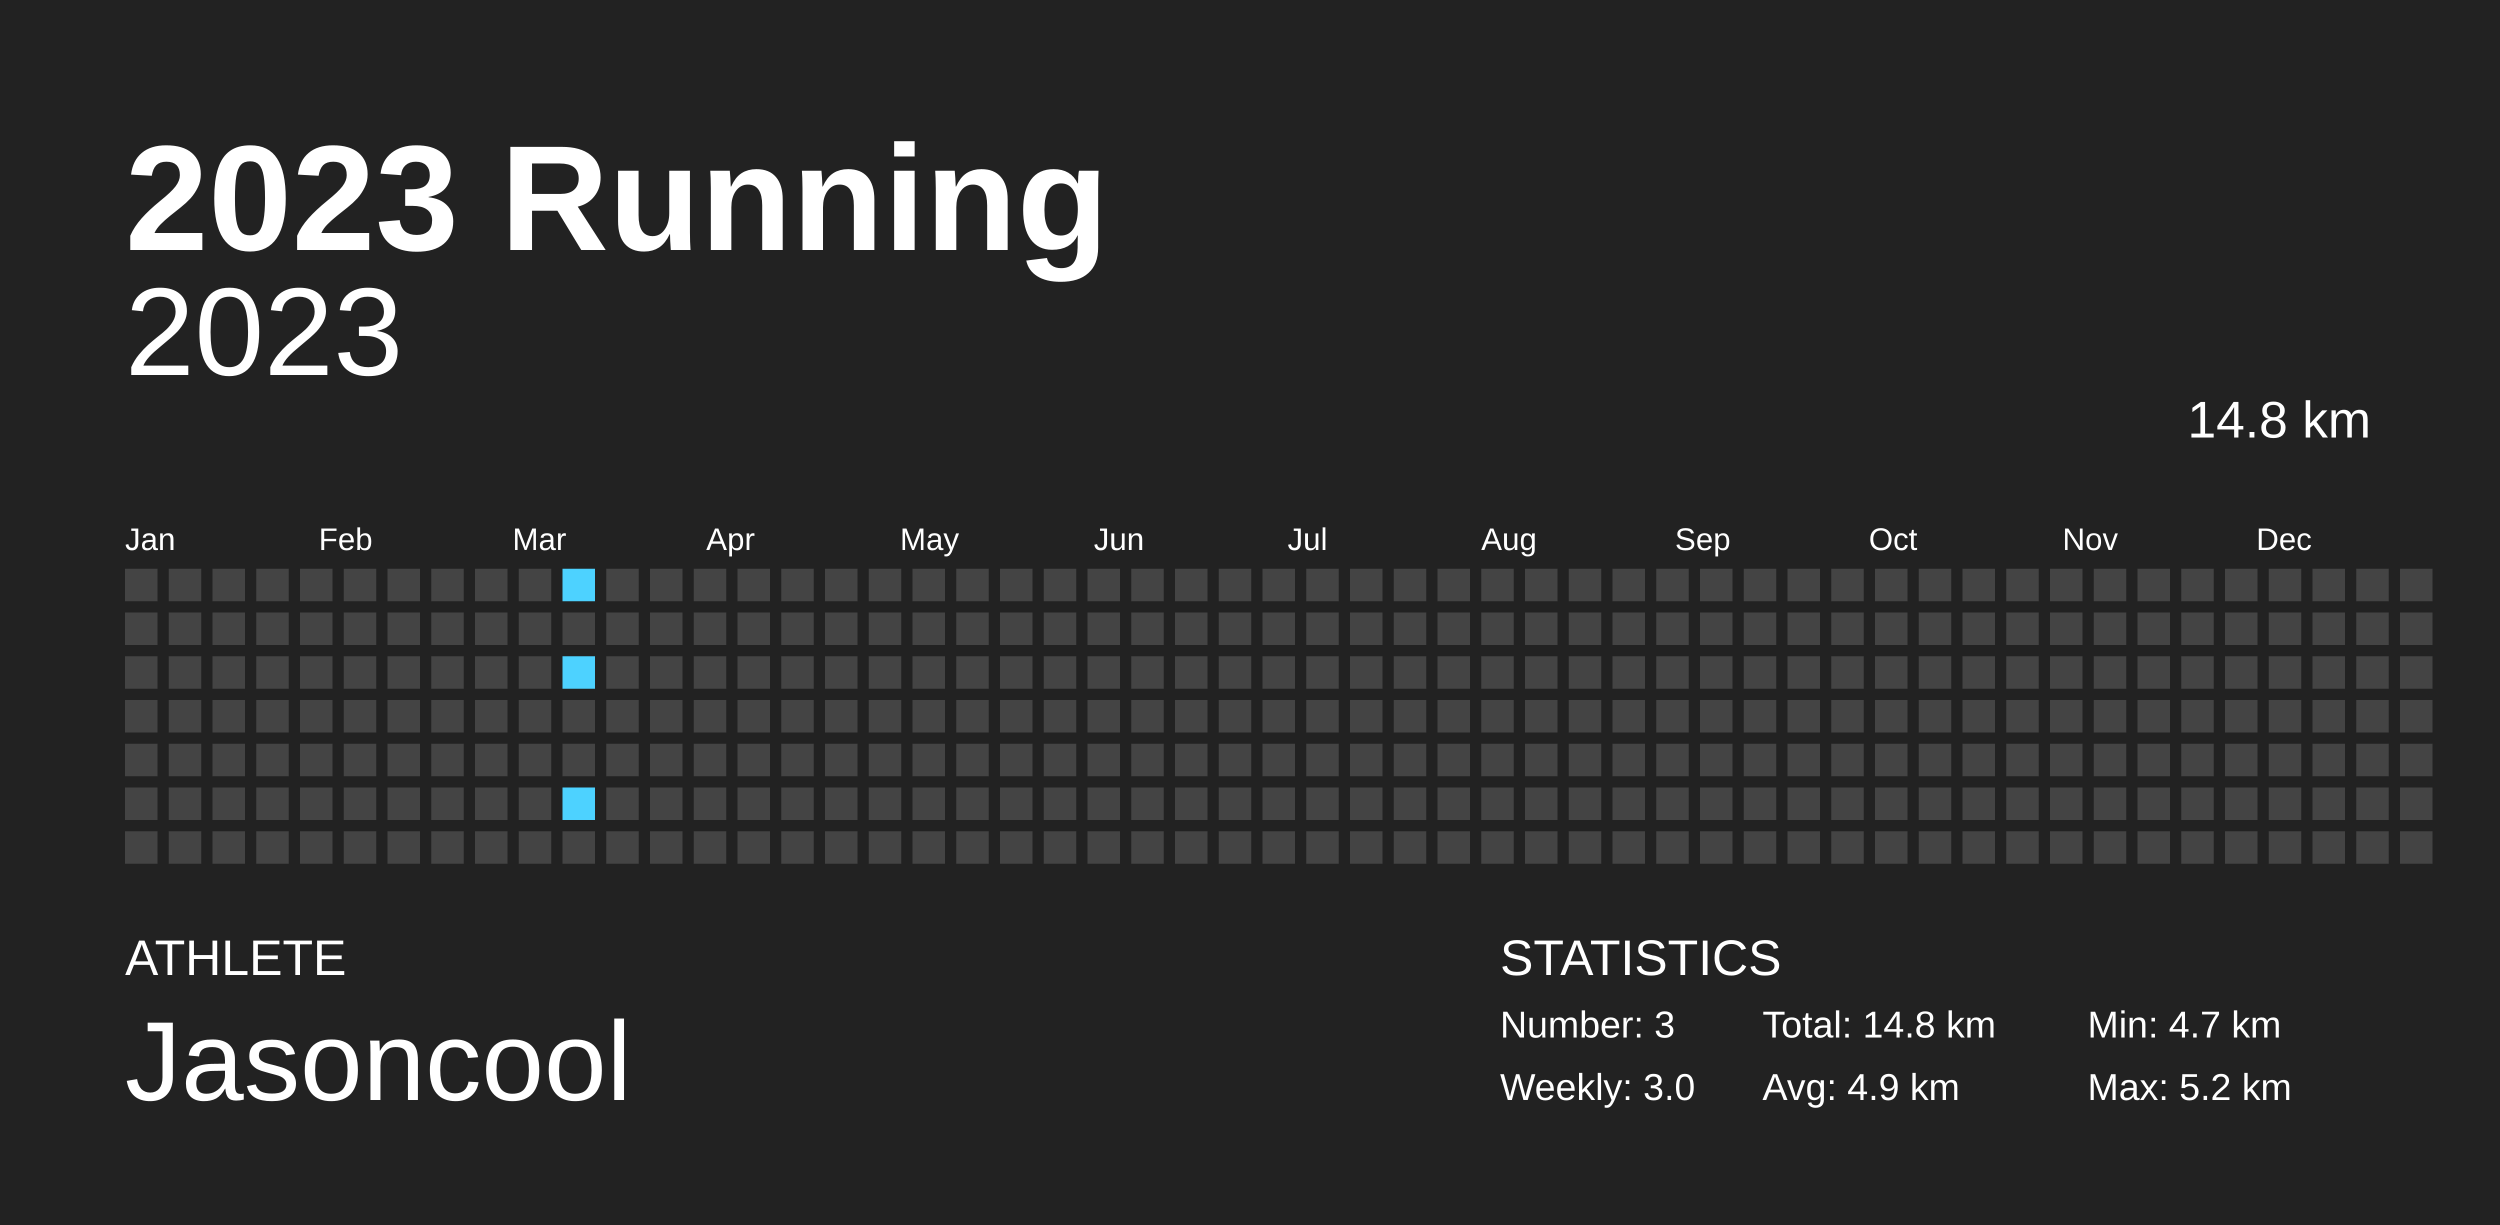
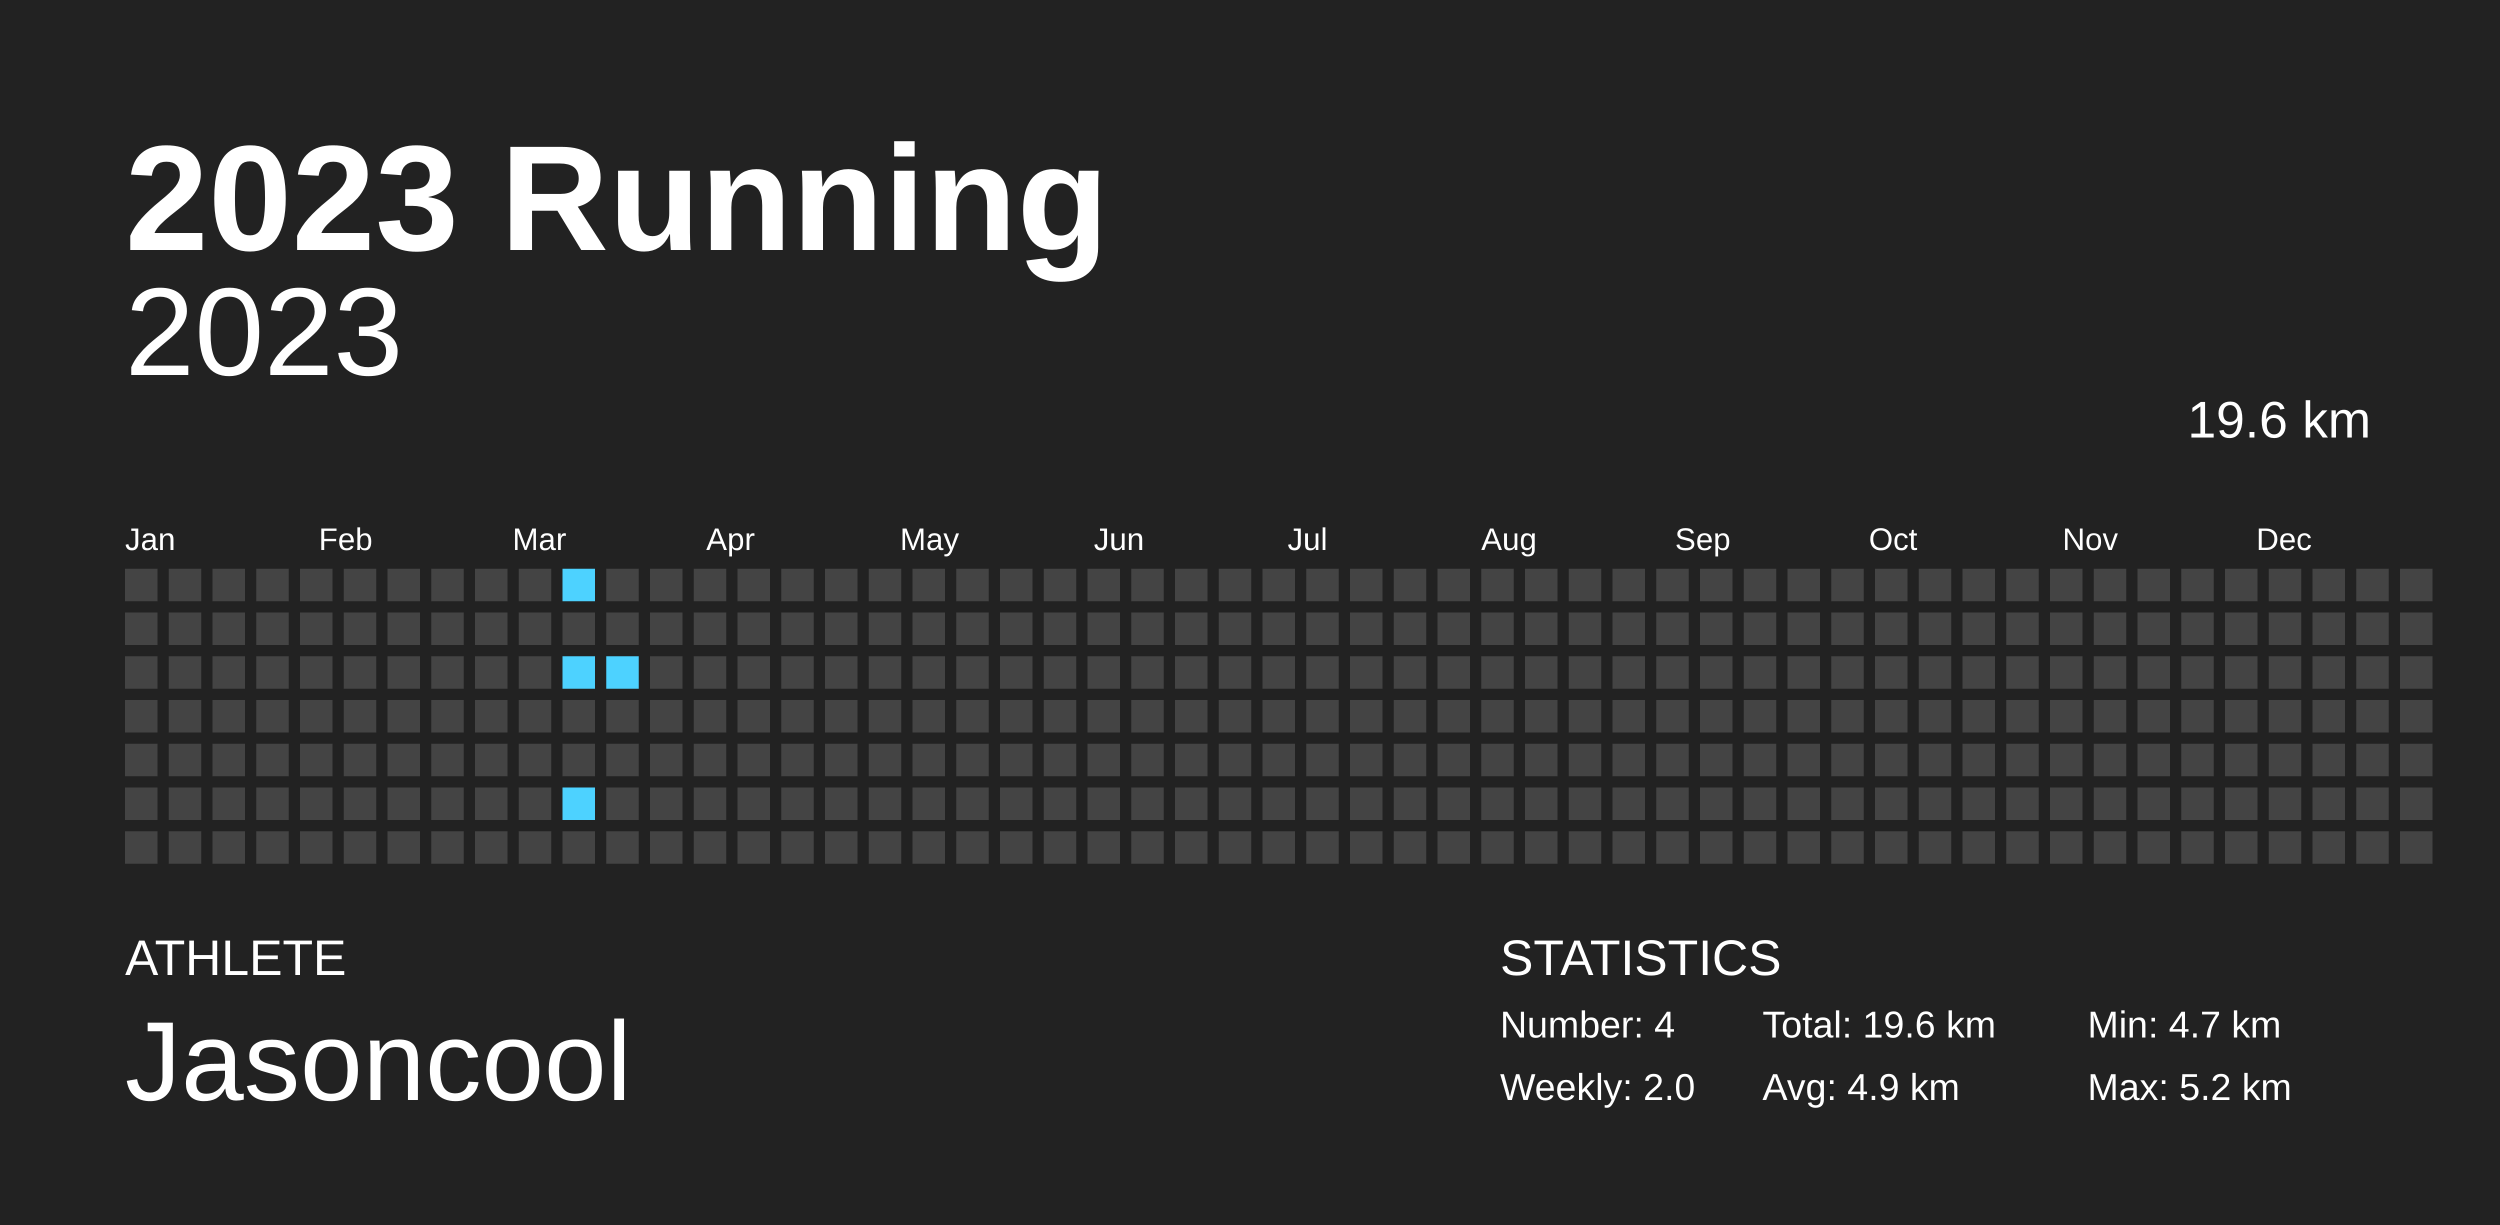
<svg xmlns="http://www.w3.org/2000/svg" baseProfile="full" height="98mm" version="1.1" viewBox="0,0,200,98" width="200mm">
  <defs />
  <rect fill="#222222" height="98" width="200" x="0" y="0" />
  <text fill="#FFFFFF" style="font-size:12px; font-family:Arial; font-weight:bold;" x="10" y="20">2023 Running</text>
  <text fill="#FFFFFF" style="font-size:4px; font-family:Arial" x="10" y="78">ATHLETE</text>
  <text fill="#FFFFFF" style="font-size:9px; font-family:Arial" x="10" y="88">Jasoncool</text>
  <text fill="#FFFFFF" style="font-size:4px; font-family:Arial" x="120" y="78">STATISTICS</text>
-   <text fill="#FFFFFF" style="font-size:3px; font-family:Arial" x="120" y="83">Number: 3</text>
-   <text fill="#FFFFFF" style="font-size:3px; font-family:Arial" x="120" y="88">Weekly: 3.0</text>
-   <text fill="#FFFFFF" style="font-size:3px; font-family:Arial" x="141" y="83">Total: 14.8 km</text>
+   <text fill="#FFFFFF" style="font-size:3px; font-family:Arial" x="120" y="83">Number: 4</text>
+   <text fill="#FFFFFF" style="font-size:3px; font-family:Arial" x="120" y="88">Weekly: 2.0</text>
+   <text fill="#FFFFFF" style="font-size:3px; font-family:Arial" x="141" y="83">Total: 19.6 km</text>
  <text fill="#FFFFFF" style="font-size:3px; font-family:Arial" x="141" y="88">Avg: 4.9 km</text>
  <text fill="#FFFFFF" style="font-size:3px; font-family:Arial" x="167" y="83">Min: 4.7 km</text>
  <text fill="#FFFFFF" style="font-size:3px; font-family:Arial" x="167" y="88">Max: 5.2 km</text>
  <text alignment-baseline="hanging" fill="#FFFFFF" style="font-size:10.0px; font-family:Arial;" x="10" y="30">2023</text>
-   <text alignment-baseline="hanging" fill="#FFFFFF" style="font-size:4.125px; font-family:Arial;" x="175" y="35">14.8 km</text>
+   <text alignment-baseline="hanging" fill="#FFFFFF" style="font-size:4.125px; font-family:Arial;" x="175" y="35">19.6 km</text>
  <text fill="#FFFFFF" style="font-size:2.5px; font-family:Arial" x="10.0" y="44">Jan</text>
  <text fill="#FFFFFF" style="font-size:2.5px; font-family:Arial" x="25.5" y="44">Feb</text>
  <text fill="#FFFFFF" style="font-size:2.5px; font-family:Arial" x="41.0" y="44">Mar</text>
  <text fill="#FFFFFF" style="font-size:2.5px; font-family:Arial" x="56.5" y="44">Apr</text>
  <text fill="#FFFFFF" style="font-size:2.5px; font-family:Arial" x="72.0" y="44">May</text>
  <text fill="#FFFFFF" style="font-size:2.5px; font-family:Arial" x="87.5" y="44">Jun</text>
  <text fill="#FFFFFF" style="font-size:2.5px; font-family:Arial" x="103.0" y="44">Jul</text>
  <text fill="#FFFFFF" style="font-size:2.5px; font-family:Arial" x="118.5" y="44">Aug</text>
  <text fill="#FFFFFF" style="font-size:2.5px; font-family:Arial" x="134.0" y="44">Sep</text>
  <text fill="#FFFFFF" style="font-size:2.5px; font-family:Arial" x="149.5" y="44">Oct</text>
  <text fill="#FFFFFF" style="font-size:2.5px; font-family:Arial" x="165.0" y="44">Nov</text>
  <text fill="#FFFFFF" style="font-size:2.5px; font-family:Arial" x="180.5" y="44">Dec</text>
  <rect fill="#444444" height="2.6" width="2.6" x="10.0" y="45.5" />
  <rect fill="#444444" height="2.6" width="2.6" x="10.0" y="49.0" />
  <rect fill="#444444" height="2.6" width="2.6" x="10.0" y="52.5" />
  <rect fill="#444444" height="2.6" width="2.6" x="10.0" y="56.0" />
  <rect fill="#444444" height="2.6" width="2.6" x="10.0" y="59.5" />
  <rect fill="#444444" height="2.6" width="2.6" x="10.0" y="63.0" />
  <rect fill="#444444" height="2.6" width="2.6" x="10.0" y="66.5" />
  <rect fill="#444444" height="2.6" width="2.6" x="13.5" y="45.5" />
  <rect fill="#444444" height="2.6" width="2.6" x="13.5" y="49.0" />
  <rect fill="#444444" height="2.6" width="2.6" x="13.5" y="52.5" />
  <rect fill="#444444" height="2.6" width="2.6" x="13.5" y="56.0" />
  <rect fill="#444444" height="2.6" width="2.6" x="13.5" y="59.5" />
  <rect fill="#444444" height="2.6" width="2.6" x="13.5" y="63.0" />
  <rect fill="#444444" height="2.6" width="2.6" x="13.5" y="66.5" />
  <rect fill="#444444" height="2.6" width="2.6" x="17.0" y="45.5" />
  <rect fill="#444444" height="2.6" width="2.6" x="17.0" y="49.0" />
  <rect fill="#444444" height="2.6" width="2.6" x="17.0" y="52.5" />
  <rect fill="#444444" height="2.6" width="2.6" x="17.0" y="56.0" />
  <rect fill="#444444" height="2.6" width="2.6" x="17.0" y="59.5" />
  <rect fill="#444444" height="2.6" width="2.6" x="17.0" y="63.0" />
  <rect fill="#444444" height="2.6" width="2.6" x="17.0" y="66.5" />
  <rect fill="#444444" height="2.6" width="2.6" x="20.5" y="45.5" />
  <rect fill="#444444" height="2.6" width="2.6" x="20.5" y="49.0" />
  <rect fill="#444444" height="2.6" width="2.6" x="20.5" y="52.5" />
  <rect fill="#444444" height="2.6" width="2.6" x="20.5" y="56.0" />
  <rect fill="#444444" height="2.6" width="2.6" x="20.5" y="59.5" />
  <rect fill="#444444" height="2.6" width="2.6" x="20.5" y="63.0" />
  <rect fill="#444444" height="2.6" width="2.6" x="20.5" y="66.5" />
  <rect fill="#444444" height="2.6" width="2.6" x="24.0" y="45.5" />
  <rect fill="#444444" height="2.6" width="2.6" x="24.0" y="49.0" />
  <rect fill="#444444" height="2.6" width="2.6" x="24.0" y="52.5" />
  <rect fill="#444444" height="2.6" width="2.6" x="24.0" y="56.0" />
  <rect fill="#444444" height="2.6" width="2.6" x="24.0" y="59.5" />
  <rect fill="#444444" height="2.6" width="2.6" x="24.0" y="63.0" />
  <rect fill="#444444" height="2.6" width="2.6" x="24.0" y="66.5" />
  <rect fill="#444444" height="2.6" width="2.6" x="27.5" y="45.5" />
  <rect fill="#444444" height="2.6" width="2.6" x="27.5" y="49.0" />
  <rect fill="#444444" height="2.6" width="2.6" x="27.5" y="52.5" />
  <rect fill="#444444" height="2.6" width="2.6" x="27.5" y="56.0" />
  <rect fill="#444444" height="2.6" width="2.6" x="27.5" y="59.5" />
  <rect fill="#444444" height="2.6" width="2.6" x="27.5" y="63.0" />
  <rect fill="#444444" height="2.6" width="2.6" x="27.5" y="66.5" />
  <rect fill="#444444" height="2.6" width="2.6" x="31.0" y="45.5" />
  <rect fill="#444444" height="2.6" width="2.6" x="31.0" y="49.0" />
  <rect fill="#444444" height="2.6" width="2.6" x="31.0" y="52.5" />
  <rect fill="#444444" height="2.6" width="2.6" x="31.0" y="56.0" />
  <rect fill="#444444" height="2.6" width="2.6" x="31.0" y="59.5" />
  <rect fill="#444444" height="2.6" width="2.6" x="31.0" y="63.0" />
  <rect fill="#444444" height="2.6" width="2.6" x="31.0" y="66.5" />
  <rect fill="#444444" height="2.6" width="2.6" x="34.5" y="45.5" />
  <rect fill="#444444" height="2.6" width="2.6" x="34.5" y="49.0" />
  <rect fill="#444444" height="2.6" width="2.6" x="34.5" y="52.5" />
  <rect fill="#444444" height="2.6" width="2.6" x="34.5" y="56.0" />
  <rect fill="#444444" height="2.6" width="2.6" x="34.5" y="59.5" />
  <rect fill="#444444" height="2.6" width="2.6" x="34.5" y="63.0" />
  <rect fill="#444444" height="2.6" width="2.6" x="34.5" y="66.5" />
  <rect fill="#444444" height="2.6" width="2.6" x="38.0" y="45.5" />
  <rect fill="#444444" height="2.6" width="2.6" x="38.0" y="49.0" />
  <rect fill="#444444" height="2.6" width="2.6" x="38.0" y="52.5" />
  <rect fill="#444444" height="2.6" width="2.6" x="38.0" y="56.0" />
  <rect fill="#444444" height="2.6" width="2.6" x="38.0" y="59.5" />
  <rect fill="#444444" height="2.6" width="2.6" x="38.0" y="63.0" />
  <rect fill="#444444" height="2.6" width="2.6" x="38.0" y="66.5" />
  <rect fill="#444444" height="2.6" width="2.6" x="41.5" y="45.5" />
  <rect fill="#444444" height="2.6" width="2.6" x="41.5" y="49.0" />
  <rect fill="#444444" height="2.6" width="2.6" x="41.5" y="52.5" />
  <rect fill="#444444" height="2.6" width="2.6" x="41.5" y="56.0" />
  <rect fill="#444444" height="2.6" width="2.6" x="41.5" y="59.5" />
  <rect fill="#444444" height="2.6" width="2.6" x="41.5" y="63.0" />
  <rect fill="#444444" height="2.6" width="2.6" x="41.5" y="66.5" />
  <rect fill="#4dd2ff" height="2.6" width="2.6" x="45.0" y="45.5" />
  <rect fill="#444444" height="2.6" width="2.6" x="45.0" y="49.0" />
  <rect fill="#4dd2ff" height="2.6" width="2.6" x="45.0" y="52.5" />
  <rect fill="#444444" height="2.6" width="2.6" x="45.0" y="56.0" />
  <rect fill="#444444" height="2.6" width="2.6" x="45.0" y="59.5" />
  <rect fill="#4dd2ff" height="2.6" width="2.6" x="45.0" y="63.0" />
  <rect fill="#444444" height="2.6" width="2.6" x="45.0" y="66.5" />
  <rect fill="#444444" height="2.6" width="2.6" x="48.5" y="45.5" />
  <rect fill="#444444" height="2.6" width="2.6" x="48.5" y="49.0" />
-   <rect fill="#444444" height="2.6" width="2.6" x="48.5" y="52.5" />
+   <rect fill="#4dd2ff" height="2.6" width="2.6" x="48.5" y="52.5" />
  <rect fill="#444444" height="2.6" width="2.6" x="48.5" y="56.0" />
  <rect fill="#444444" height="2.6" width="2.6" x="48.5" y="59.5" />
  <rect fill="#444444" height="2.6" width="2.6" x="48.5" y="63.0" />
  <rect fill="#444444" height="2.6" width="2.6" x="48.5" y="66.5" />
  <rect fill="#444444" height="2.6" width="2.6" x="52.0" y="45.5" />
  <rect fill="#444444" height="2.6" width="2.6" x="52.0" y="49.0" />
  <rect fill="#444444" height="2.6" width="2.6" x="52.0" y="52.5" />
  <rect fill="#444444" height="2.6" width="2.6" x="52.0" y="56.0" />
  <rect fill="#444444" height="2.6" width="2.6" x="52.0" y="59.5" />
  <rect fill="#444444" height="2.6" width="2.6" x="52.0" y="63.0" />
  <rect fill="#444444" height="2.6" width="2.6" x="52.0" y="66.5" />
  <rect fill="#444444" height="2.6" width="2.6" x="55.5" y="45.5" />
  <rect fill="#444444" height="2.6" width="2.6" x="55.5" y="49.0" />
  <rect fill="#444444" height="2.6" width="2.6" x="55.5" y="52.5" />
  <rect fill="#444444" height="2.6" width="2.6" x="55.5" y="56.0" />
  <rect fill="#444444" height="2.6" width="2.6" x="55.5" y="59.5" />
  <rect fill="#444444" height="2.6" width="2.6" x="55.5" y="63.0" />
  <rect fill="#444444" height="2.6" width="2.6" x="55.5" y="66.5" />
  <rect fill="#444444" height="2.6" width="2.6" x="59.0" y="45.5" />
  <rect fill="#444444" height="2.6" width="2.6" x="59.0" y="49.0" />
  <rect fill="#444444" height="2.6" width="2.6" x="59.0" y="52.5" />
  <rect fill="#444444" height="2.6" width="2.6" x="59.0" y="56.0" />
  <rect fill="#444444" height="2.6" width="2.6" x="59.0" y="59.5" />
  <rect fill="#444444" height="2.6" width="2.6" x="59.0" y="63.0" />
  <rect fill="#444444" height="2.6" width="2.6" x="59.0" y="66.5" />
  <rect fill="#444444" height="2.6" width="2.6" x="62.5" y="45.5" />
  <rect fill="#444444" height="2.6" width="2.6" x="62.5" y="49.0" />
  <rect fill="#444444" height="2.6" width="2.6" x="62.5" y="52.5" />
  <rect fill="#444444" height="2.6" width="2.6" x="62.5" y="56.0" />
  <rect fill="#444444" height="2.6" width="2.6" x="62.5" y="59.5" />
  <rect fill="#444444" height="2.6" width="2.6" x="62.5" y="63.0" />
  <rect fill="#444444" height="2.6" width="2.6" x="62.5" y="66.5" />
  <rect fill="#444444" height="2.6" width="2.6" x="66.0" y="45.5" />
  <rect fill="#444444" height="2.6" width="2.6" x="66.0" y="49.0" />
  <rect fill="#444444" height="2.6" width="2.6" x="66.0" y="52.5" />
  <rect fill="#444444" height="2.6" width="2.6" x="66.0" y="56.0" />
  <rect fill="#444444" height="2.6" width="2.6" x="66.0" y="59.5" />
  <rect fill="#444444" height="2.6" width="2.6" x="66.0" y="63.0" />
  <rect fill="#444444" height="2.6" width="2.6" x="66.0" y="66.5" />
  <rect fill="#444444" height="2.6" width="2.6" x="69.5" y="45.5" />
  <rect fill="#444444" height="2.6" width="2.6" x="69.5" y="49.0" />
  <rect fill="#444444" height="2.6" width="2.6" x="69.5" y="52.5" />
  <rect fill="#444444" height="2.6" width="2.6" x="69.5" y="56.0" />
  <rect fill="#444444" height="2.6" width="2.6" x="69.5" y="59.5" />
  <rect fill="#444444" height="2.6" width="2.6" x="69.5" y="63.0" />
  <rect fill="#444444" height="2.6" width="2.6" x="69.5" y="66.5" />
  <rect fill="#444444" height="2.6" width="2.6" x="73.0" y="45.5" />
  <rect fill="#444444" height="2.6" width="2.6" x="73.0" y="49.0" />
  <rect fill="#444444" height="2.6" width="2.6" x="73.0" y="52.5" />
  <rect fill="#444444" height="2.6" width="2.6" x="73.0" y="56.0" />
  <rect fill="#444444" height="2.6" width="2.6" x="73.0" y="59.5" />
  <rect fill="#444444" height="2.6" width="2.6" x="73.0" y="63.0" />
  <rect fill="#444444" height="2.6" width="2.6" x="73.0" y="66.5" />
  <rect fill="#444444" height="2.6" width="2.6" x="76.5" y="45.5" />
  <rect fill="#444444" height="2.6" width="2.6" x="76.5" y="49.0" />
  <rect fill="#444444" height="2.6" width="2.6" x="76.5" y="52.5" />
  <rect fill="#444444" height="2.6" width="2.6" x="76.5" y="56.0" />
  <rect fill="#444444" height="2.6" width="2.6" x="76.5" y="59.5" />
  <rect fill="#444444" height="2.6" width="2.6" x="76.5" y="63.0" />
  <rect fill="#444444" height="2.6" width="2.6" x="76.5" y="66.5" />
  <rect fill="#444444" height="2.6" width="2.6" x="80.0" y="45.5" />
  <rect fill="#444444" height="2.6" width="2.6" x="80.0" y="49.0" />
  <rect fill="#444444" height="2.6" width="2.6" x="80.0" y="52.5" />
  <rect fill="#444444" height="2.6" width="2.6" x="80.0" y="56.0" />
  <rect fill="#444444" height="2.6" width="2.6" x="80.0" y="59.5" />
  <rect fill="#444444" height="2.6" width="2.6" x="80.0" y="63.0" />
  <rect fill="#444444" height="2.6" width="2.6" x="80.0" y="66.5" />
  <rect fill="#444444" height="2.6" width="2.6" x="83.5" y="45.5" />
  <rect fill="#444444" height="2.6" width="2.6" x="83.5" y="49.0" />
  <rect fill="#444444" height="2.6" width="2.6" x="83.5" y="52.5" />
  <rect fill="#444444" height="2.6" width="2.6" x="83.5" y="56.0" />
  <rect fill="#444444" height="2.6" width="2.6" x="83.5" y="59.5" />
  <rect fill="#444444" height="2.6" width="2.6" x="83.5" y="63.0" />
  <rect fill="#444444" height="2.6" width="2.6" x="83.5" y="66.5" />
  <rect fill="#444444" height="2.6" width="2.6" x="87.0" y="45.5" />
  <rect fill="#444444" height="2.6" width="2.6" x="87.0" y="49.0" />
  <rect fill="#444444" height="2.6" width="2.6" x="87.0" y="52.5" />
  <rect fill="#444444" height="2.6" width="2.6" x="87.0" y="56.0" />
  <rect fill="#444444" height="2.6" width="2.6" x="87.0" y="59.5" />
  <rect fill="#444444" height="2.6" width="2.6" x="87.0" y="63.0" />
  <rect fill="#444444" height="2.6" width="2.6" x="87.0" y="66.5" />
  <rect fill="#444444" height="2.6" width="2.6" x="90.5" y="45.5" />
  <rect fill="#444444" height="2.6" width="2.6" x="90.5" y="49.0" />
  <rect fill="#444444" height="2.6" width="2.6" x="90.5" y="52.5" />
  <rect fill="#444444" height="2.6" width="2.6" x="90.5" y="56.0" />
  <rect fill="#444444" height="2.6" width="2.6" x="90.5" y="59.5" />
  <rect fill="#444444" height="2.6" width="2.6" x="90.5" y="63.0" />
  <rect fill="#444444" height="2.6" width="2.6" x="90.5" y="66.5" />
  <rect fill="#444444" height="2.6" width="2.6" x="94.0" y="45.5" />
  <rect fill="#444444" height="2.6" width="2.6" x="94.0" y="49.0" />
  <rect fill="#444444" height="2.6" width="2.6" x="94.0" y="52.5" />
  <rect fill="#444444" height="2.6" width="2.6" x="94.0" y="56.0" />
  <rect fill="#444444" height="2.6" width="2.6" x="94.0" y="59.5" />
  <rect fill="#444444" height="2.6" width="2.6" x="94.0" y="63.0" />
  <rect fill="#444444" height="2.6" width="2.6" x="94.0" y="66.5" />
  <rect fill="#444444" height="2.6" width="2.6" x="97.5" y="45.5" />
  <rect fill="#444444" height="2.6" width="2.6" x="97.5" y="49.0" />
  <rect fill="#444444" height="2.6" width="2.6" x="97.5" y="52.5" />
  <rect fill="#444444" height="2.6" width="2.6" x="97.5" y="56.0" />
  <rect fill="#444444" height="2.6" width="2.6" x="97.5" y="59.5" />
  <rect fill="#444444" height="2.6" width="2.6" x="97.5" y="63.0" />
  <rect fill="#444444" height="2.6" width="2.6" x="97.5" y="66.5" />
  <rect fill="#444444" height="2.6" width="2.6" x="101.0" y="45.5" />
  <rect fill="#444444" height="2.6" width="2.6" x="101.0" y="49.0" />
  <rect fill="#444444" height="2.6" width="2.6" x="101.0" y="52.5" />
  <rect fill="#444444" height="2.6" width="2.6" x="101.0" y="56.0" />
  <rect fill="#444444" height="2.6" width="2.6" x="101.0" y="59.5" />
  <rect fill="#444444" height="2.6" width="2.6" x="101.0" y="63.0" />
  <rect fill="#444444" height="2.6" width="2.6" x="101.0" y="66.5" />
  <rect fill="#444444" height="2.6" width="2.6" x="104.5" y="45.5" />
  <rect fill="#444444" height="2.6" width="2.6" x="104.5" y="49.0" />
  <rect fill="#444444" height="2.6" width="2.6" x="104.5" y="52.5" />
  <rect fill="#444444" height="2.6" width="2.6" x="104.5" y="56.0" />
  <rect fill="#444444" height="2.6" width="2.6" x="104.5" y="59.5" />
  <rect fill="#444444" height="2.6" width="2.6" x="104.5" y="63.0" />
  <rect fill="#444444" height="2.6" width="2.6" x="104.5" y="66.5" />
  <rect fill="#444444" height="2.6" width="2.6" x="108.0" y="45.5" />
  <rect fill="#444444" height="2.6" width="2.6" x="108.0" y="49.0" />
  <rect fill="#444444" height="2.6" width="2.6" x="108.0" y="52.5" />
  <rect fill="#444444" height="2.6" width="2.6" x="108.0" y="56.0" />
  <rect fill="#444444" height="2.6" width="2.6" x="108.0" y="59.5" />
  <rect fill="#444444" height="2.6" width="2.6" x="108.0" y="63.0" />
  <rect fill="#444444" height="2.6" width="2.6" x="108.0" y="66.5" />
  <rect fill="#444444" height="2.6" width="2.6" x="111.5" y="45.5" />
  <rect fill="#444444" height="2.6" width="2.6" x="111.5" y="49.0" />
  <rect fill="#444444" height="2.6" width="2.6" x="111.5" y="52.5" />
  <rect fill="#444444" height="2.6" width="2.6" x="111.5" y="56.0" />
  <rect fill="#444444" height="2.6" width="2.6" x="111.5" y="59.5" />
  <rect fill="#444444" height="2.6" width="2.6" x="111.5" y="63.0" />
  <rect fill="#444444" height="2.6" width="2.6" x="111.5" y="66.5" />
  <rect fill="#444444" height="2.6" width="2.6" x="115.0" y="45.5" />
  <rect fill="#444444" height="2.6" width="2.6" x="115.0" y="49.0" />
  <rect fill="#444444" height="2.6" width="2.6" x="115.0" y="52.5" />
  <rect fill="#444444" height="2.6" width="2.6" x="115.0" y="56.0" />
  <rect fill="#444444" height="2.6" width="2.6" x="115.0" y="59.5" />
  <rect fill="#444444" height="2.6" width="2.6" x="115.0" y="63.0" />
  <rect fill="#444444" height="2.6" width="2.6" x="115.0" y="66.5" />
  <rect fill="#444444" height="2.6" width="2.6" x="118.5" y="45.5" />
  <rect fill="#444444" height="2.6" width="2.6" x="118.5" y="49.0" />
  <rect fill="#444444" height="2.6" width="2.6" x="118.5" y="52.5" />
  <rect fill="#444444" height="2.6" width="2.6" x="118.5" y="56.0" />
  <rect fill="#444444" height="2.6" width="2.6" x="118.5" y="59.5" />
  <rect fill="#444444" height="2.6" width="2.6" x="118.5" y="63.0" />
  <rect fill="#444444" height="2.6" width="2.6" x="118.5" y="66.5" />
  <rect fill="#444444" height="2.6" width="2.6" x="122.0" y="45.5" />
  <rect fill="#444444" height="2.6" width="2.6" x="122.0" y="49.0" />
  <rect fill="#444444" height="2.6" width="2.6" x="122.0" y="52.5" />
  <rect fill="#444444" height="2.6" width="2.6" x="122.0" y="56.0" />
  <rect fill="#444444" height="2.6" width="2.6" x="122.0" y="59.5" />
  <rect fill="#444444" height="2.6" width="2.6" x="122.0" y="63.0" />
  <rect fill="#444444" height="2.6" width="2.6" x="122.0" y="66.5" />
  <rect fill="#444444" height="2.6" width="2.6" x="125.5" y="45.5" />
  <rect fill="#444444" height="2.6" width="2.6" x="125.5" y="49.0" />
  <rect fill="#444444" height="2.6" width="2.6" x="125.5" y="52.5" />
  <rect fill="#444444" height="2.6" width="2.6" x="125.5" y="56.0" />
  <rect fill="#444444" height="2.6" width="2.6" x="125.5" y="59.5" />
  <rect fill="#444444" height="2.6" width="2.6" x="125.5" y="63.0" />
  <rect fill="#444444" height="2.6" width="2.6" x="125.5" y="66.5" />
  <rect fill="#444444" height="2.6" width="2.6" x="129.0" y="45.5" />
  <rect fill="#444444" height="2.6" width="2.6" x="129.0" y="49.0" />
  <rect fill="#444444" height="2.6" width="2.6" x="129.0" y="52.5" />
  <rect fill="#444444" height="2.6" width="2.6" x="129.0" y="56.0" />
  <rect fill="#444444" height="2.6" width="2.6" x="129.0" y="59.5" />
  <rect fill="#444444" height="2.6" width="2.6" x="129.0" y="63.0" />
  <rect fill="#444444" height="2.6" width="2.6" x="129.0" y="66.5" />
  <rect fill="#444444" height="2.6" width="2.6" x="132.5" y="45.5" />
  <rect fill="#444444" height="2.6" width="2.6" x="132.5" y="49.0" />
  <rect fill="#444444" height="2.6" width="2.6" x="132.5" y="52.5" />
  <rect fill="#444444" height="2.6" width="2.6" x="132.5" y="56.0" />
  <rect fill="#444444" height="2.6" width="2.6" x="132.5" y="59.5" />
  <rect fill="#444444" height="2.6" width="2.6" x="132.5" y="63.0" />
  <rect fill="#444444" height="2.6" width="2.6" x="132.5" y="66.5" />
  <rect fill="#444444" height="2.6" width="2.6" x="136.0" y="45.5" />
  <rect fill="#444444" height="2.6" width="2.6" x="136.0" y="49.0" />
  <rect fill="#444444" height="2.6" width="2.6" x="136.0" y="52.5" />
  <rect fill="#444444" height="2.6" width="2.6" x="136.0" y="56.0" />
  <rect fill="#444444" height="2.6" width="2.6" x="136.0" y="59.5" />
  <rect fill="#444444" height="2.6" width="2.6" x="136.0" y="63.0" />
  <rect fill="#444444" height="2.6" width="2.6" x="136.0" y="66.5" />
  <rect fill="#444444" height="2.6" width="2.6" x="139.5" y="45.5" />
  <rect fill="#444444" height="2.6" width="2.6" x="139.5" y="49.0" />
  <rect fill="#444444" height="2.6" width="2.6" x="139.5" y="52.5" />
  <rect fill="#444444" height="2.6" width="2.6" x="139.5" y="56.0" />
  <rect fill="#444444" height="2.6" width="2.6" x="139.5" y="59.5" />
  <rect fill="#444444" height="2.6" width="2.6" x="139.5" y="63.0" />
  <rect fill="#444444" height="2.6" width="2.6" x="139.5" y="66.5" />
  <rect fill="#444444" height="2.6" width="2.6" x="143.0" y="45.5" />
  <rect fill="#444444" height="2.6" width="2.6" x="143.0" y="49.0" />
  <rect fill="#444444" height="2.6" width="2.6" x="143.0" y="52.5" />
  <rect fill="#444444" height="2.6" width="2.6" x="143.0" y="56.0" />
  <rect fill="#444444" height="2.6" width="2.6" x="143.0" y="59.5" />
  <rect fill="#444444" height="2.6" width="2.6" x="143.0" y="63.0" />
  <rect fill="#444444" height="2.6" width="2.6" x="143.0" y="66.5" />
  <rect fill="#444444" height="2.6" width="2.6" x="146.5" y="45.5" />
  <rect fill="#444444" height="2.6" width="2.6" x="146.5" y="49.0" />
  <rect fill="#444444" height="2.6" width="2.6" x="146.5" y="52.5" />
  <rect fill="#444444" height="2.6" width="2.6" x="146.5" y="56.0" />
  <rect fill="#444444" height="2.6" width="2.6" x="146.5" y="59.5" />
  <rect fill="#444444" height="2.6" width="2.6" x="146.5" y="63.0" />
  <rect fill="#444444" height="2.6" width="2.6" x="146.5" y="66.5" />
  <rect fill="#444444" height="2.6" width="2.6" x="150.0" y="45.5" />
  <rect fill="#444444" height="2.6" width="2.6" x="150.0" y="49.0" />
  <rect fill="#444444" height="2.6" width="2.6" x="150.0" y="52.5" />
  <rect fill="#444444" height="2.6" width="2.6" x="150.0" y="56.0" />
  <rect fill="#444444" height="2.6" width="2.6" x="150.0" y="59.5" />
  <rect fill="#444444" height="2.6" width="2.6" x="150.0" y="63.0" />
  <rect fill="#444444" height="2.6" width="2.6" x="150.0" y="66.5" />
  <rect fill="#444444" height="2.6" width="2.6" x="153.5" y="45.5" />
  <rect fill="#444444" height="2.6" width="2.6" x="153.5" y="49.0" />
  <rect fill="#444444" height="2.6" width="2.6" x="153.5" y="52.5" />
  <rect fill="#444444" height="2.6" width="2.6" x="153.5" y="56.0" />
  <rect fill="#444444" height="2.6" width="2.6" x="153.5" y="59.5" />
  <rect fill="#444444" height="2.6" width="2.6" x="153.5" y="63.0" />
  <rect fill="#444444" height="2.6" width="2.6" x="153.5" y="66.5" />
  <rect fill="#444444" height="2.6" width="2.6" x="157.0" y="45.5" />
  <rect fill="#444444" height="2.6" width="2.6" x="157.0" y="49.0" />
  <rect fill="#444444" height="2.6" width="2.6" x="157.0" y="52.5" />
  <rect fill="#444444" height="2.6" width="2.6" x="157.0" y="56.0" />
  <rect fill="#444444" height="2.6" width="2.6" x="157.0" y="59.5" />
  <rect fill="#444444" height="2.6" width="2.6" x="157.0" y="63.0" />
  <rect fill="#444444" height="2.6" width="2.6" x="157.0" y="66.5" />
  <rect fill="#444444" height="2.6" width="2.6" x="160.5" y="45.5" />
  <rect fill="#444444" height="2.6" width="2.6" x="160.5" y="49.0" />
  <rect fill="#444444" height="2.6" width="2.6" x="160.5" y="52.5" />
  <rect fill="#444444" height="2.6" width="2.6" x="160.5" y="56.0" />
  <rect fill="#444444" height="2.6" width="2.6" x="160.5" y="59.5" />
  <rect fill="#444444" height="2.6" width="2.6" x="160.5" y="63.0" />
  <rect fill="#444444" height="2.6" width="2.6" x="160.5" y="66.5" />
  <rect fill="#444444" height="2.6" width="2.6" x="164.0" y="45.5" />
  <rect fill="#444444" height="2.6" width="2.6" x="164.0" y="49.0" />
  <rect fill="#444444" height="2.6" width="2.6" x="164.0" y="52.5" />
  <rect fill="#444444" height="2.6" width="2.6" x="164.0" y="56.0" />
  <rect fill="#444444" height="2.6" width="2.6" x="164.0" y="59.5" />
  <rect fill="#444444" height="2.6" width="2.6" x="164.0" y="63.0" />
  <rect fill="#444444" height="2.6" width="2.6" x="164.0" y="66.5" />
  <rect fill="#444444" height="2.6" width="2.6" x="167.5" y="45.5" />
  <rect fill="#444444" height="2.6" width="2.6" x="167.5" y="49.0" />
  <rect fill="#444444" height="2.6" width="2.6" x="167.5" y="52.5" />
  <rect fill="#444444" height="2.6" width="2.6" x="167.5" y="56.0" />
  <rect fill="#444444" height="2.6" width="2.6" x="167.5" y="59.5" />
  <rect fill="#444444" height="2.6" width="2.6" x="167.5" y="63.0" />
  <rect fill="#444444" height="2.6" width="2.6" x="167.5" y="66.5" />
  <rect fill="#444444" height="2.6" width="2.6" x="171.0" y="45.5" />
  <rect fill="#444444" height="2.6" width="2.6" x="171.0" y="49.0" />
  <rect fill="#444444" height="2.6" width="2.6" x="171.0" y="52.5" />
  <rect fill="#444444" height="2.6" width="2.6" x="171.0" y="56.0" />
  <rect fill="#444444" height="2.6" width="2.6" x="171.0" y="59.5" />
  <rect fill="#444444" height="2.6" width="2.6" x="171.0" y="63.0" />
  <rect fill="#444444" height="2.6" width="2.6" x="171.0" y="66.5" />
  <rect fill="#444444" height="2.6" width="2.6" x="174.5" y="45.5" />
  <rect fill="#444444" height="2.6" width="2.6" x="174.5" y="49.0" />
  <rect fill="#444444" height="2.6" width="2.6" x="174.5" y="52.5" />
  <rect fill="#444444" height="2.6" width="2.6" x="174.5" y="56.0" />
  <rect fill="#444444" height="2.6" width="2.6" x="174.5" y="59.5" />
  <rect fill="#444444" height="2.6" width="2.6" x="174.5" y="63.0" />
  <rect fill="#444444" height="2.6" width="2.6" x="174.5" y="66.5" />
  <rect fill="#444444" height="2.6" width="2.6" x="178.0" y="45.5" />
  <rect fill="#444444" height="2.6" width="2.6" x="178.0" y="49.0" />
  <rect fill="#444444" height="2.6" width="2.6" x="178.0" y="52.5" />
  <rect fill="#444444" height="2.6" width="2.6" x="178.0" y="56.0" />
  <rect fill="#444444" height="2.6" width="2.6" x="178.0" y="59.5" />
  <rect fill="#444444" height="2.6" width="2.6" x="178.0" y="63.0" />
  <rect fill="#444444" height="2.6" width="2.6" x="178.0" y="66.5" />
  <rect fill="#444444" height="2.6" width="2.6" x="181.5" y="45.5" />
  <rect fill="#444444" height="2.6" width="2.6" x="181.5" y="49.0" />
  <rect fill="#444444" height="2.6" width="2.6" x="181.5" y="52.5" />
  <rect fill="#444444" height="2.6" width="2.6" x="181.5" y="56.0" />
  <rect fill="#444444" height="2.6" width="2.6" x="181.5" y="59.5" />
  <rect fill="#444444" height="2.6" width="2.6" x="181.5" y="63.0" />
  <rect fill="#444444" height="2.6" width="2.6" x="181.5" y="66.5" />
  <rect fill="#444444" height="2.6" width="2.6" x="185.0" y="45.5" />
  <rect fill="#444444" height="2.6" width="2.6" x="185.0" y="49.0" />
  <rect fill="#444444" height="2.6" width="2.6" x="185.0" y="52.5" />
  <rect fill="#444444" height="2.6" width="2.6" x="185.0" y="56.0" />
  <rect fill="#444444" height="2.6" width="2.6" x="185.0" y="59.5" />
  <rect fill="#444444" height="2.6" width="2.6" x="185.0" y="63.0" />
  <rect fill="#444444" height="2.6" width="2.6" x="185.0" y="66.5" />
  <rect fill="#444444" height="2.6" width="2.6" x="188.5" y="45.5" />
  <rect fill="#444444" height="2.6" width="2.6" x="188.5" y="49.0" />
  <rect fill="#444444" height="2.6" width="2.6" x="188.5" y="52.5" />
  <rect fill="#444444" height="2.6" width="2.6" x="188.5" y="56.0" />
  <rect fill="#444444" height="2.6" width="2.6" x="188.5" y="59.5" />
  <rect fill="#444444" height="2.6" width="2.6" x="188.5" y="63.0" />
  <rect fill="#444444" height="2.6" width="2.6" x="188.5" y="66.5" />
  <rect fill="#444444" height="2.6" width="2.6" x="192.0" y="45.5" />
  <rect fill="#444444" height="2.6" width="2.6" x="192.0" y="49.0" />
  <rect fill="#444444" height="2.6" width="2.6" x="192.0" y="52.5" />
  <rect fill="#444444" height="2.6" width="2.6" x="192.0" y="56.0" />
  <rect fill="#444444" height="2.6" width="2.6" x="192.0" y="59.5" />
  <rect fill="#444444" height="2.6" width="2.6" x="192.0" y="63.0" />
  <rect fill="#444444" height="2.6" width="2.6" x="192.0" y="66.5" />
</svg>
